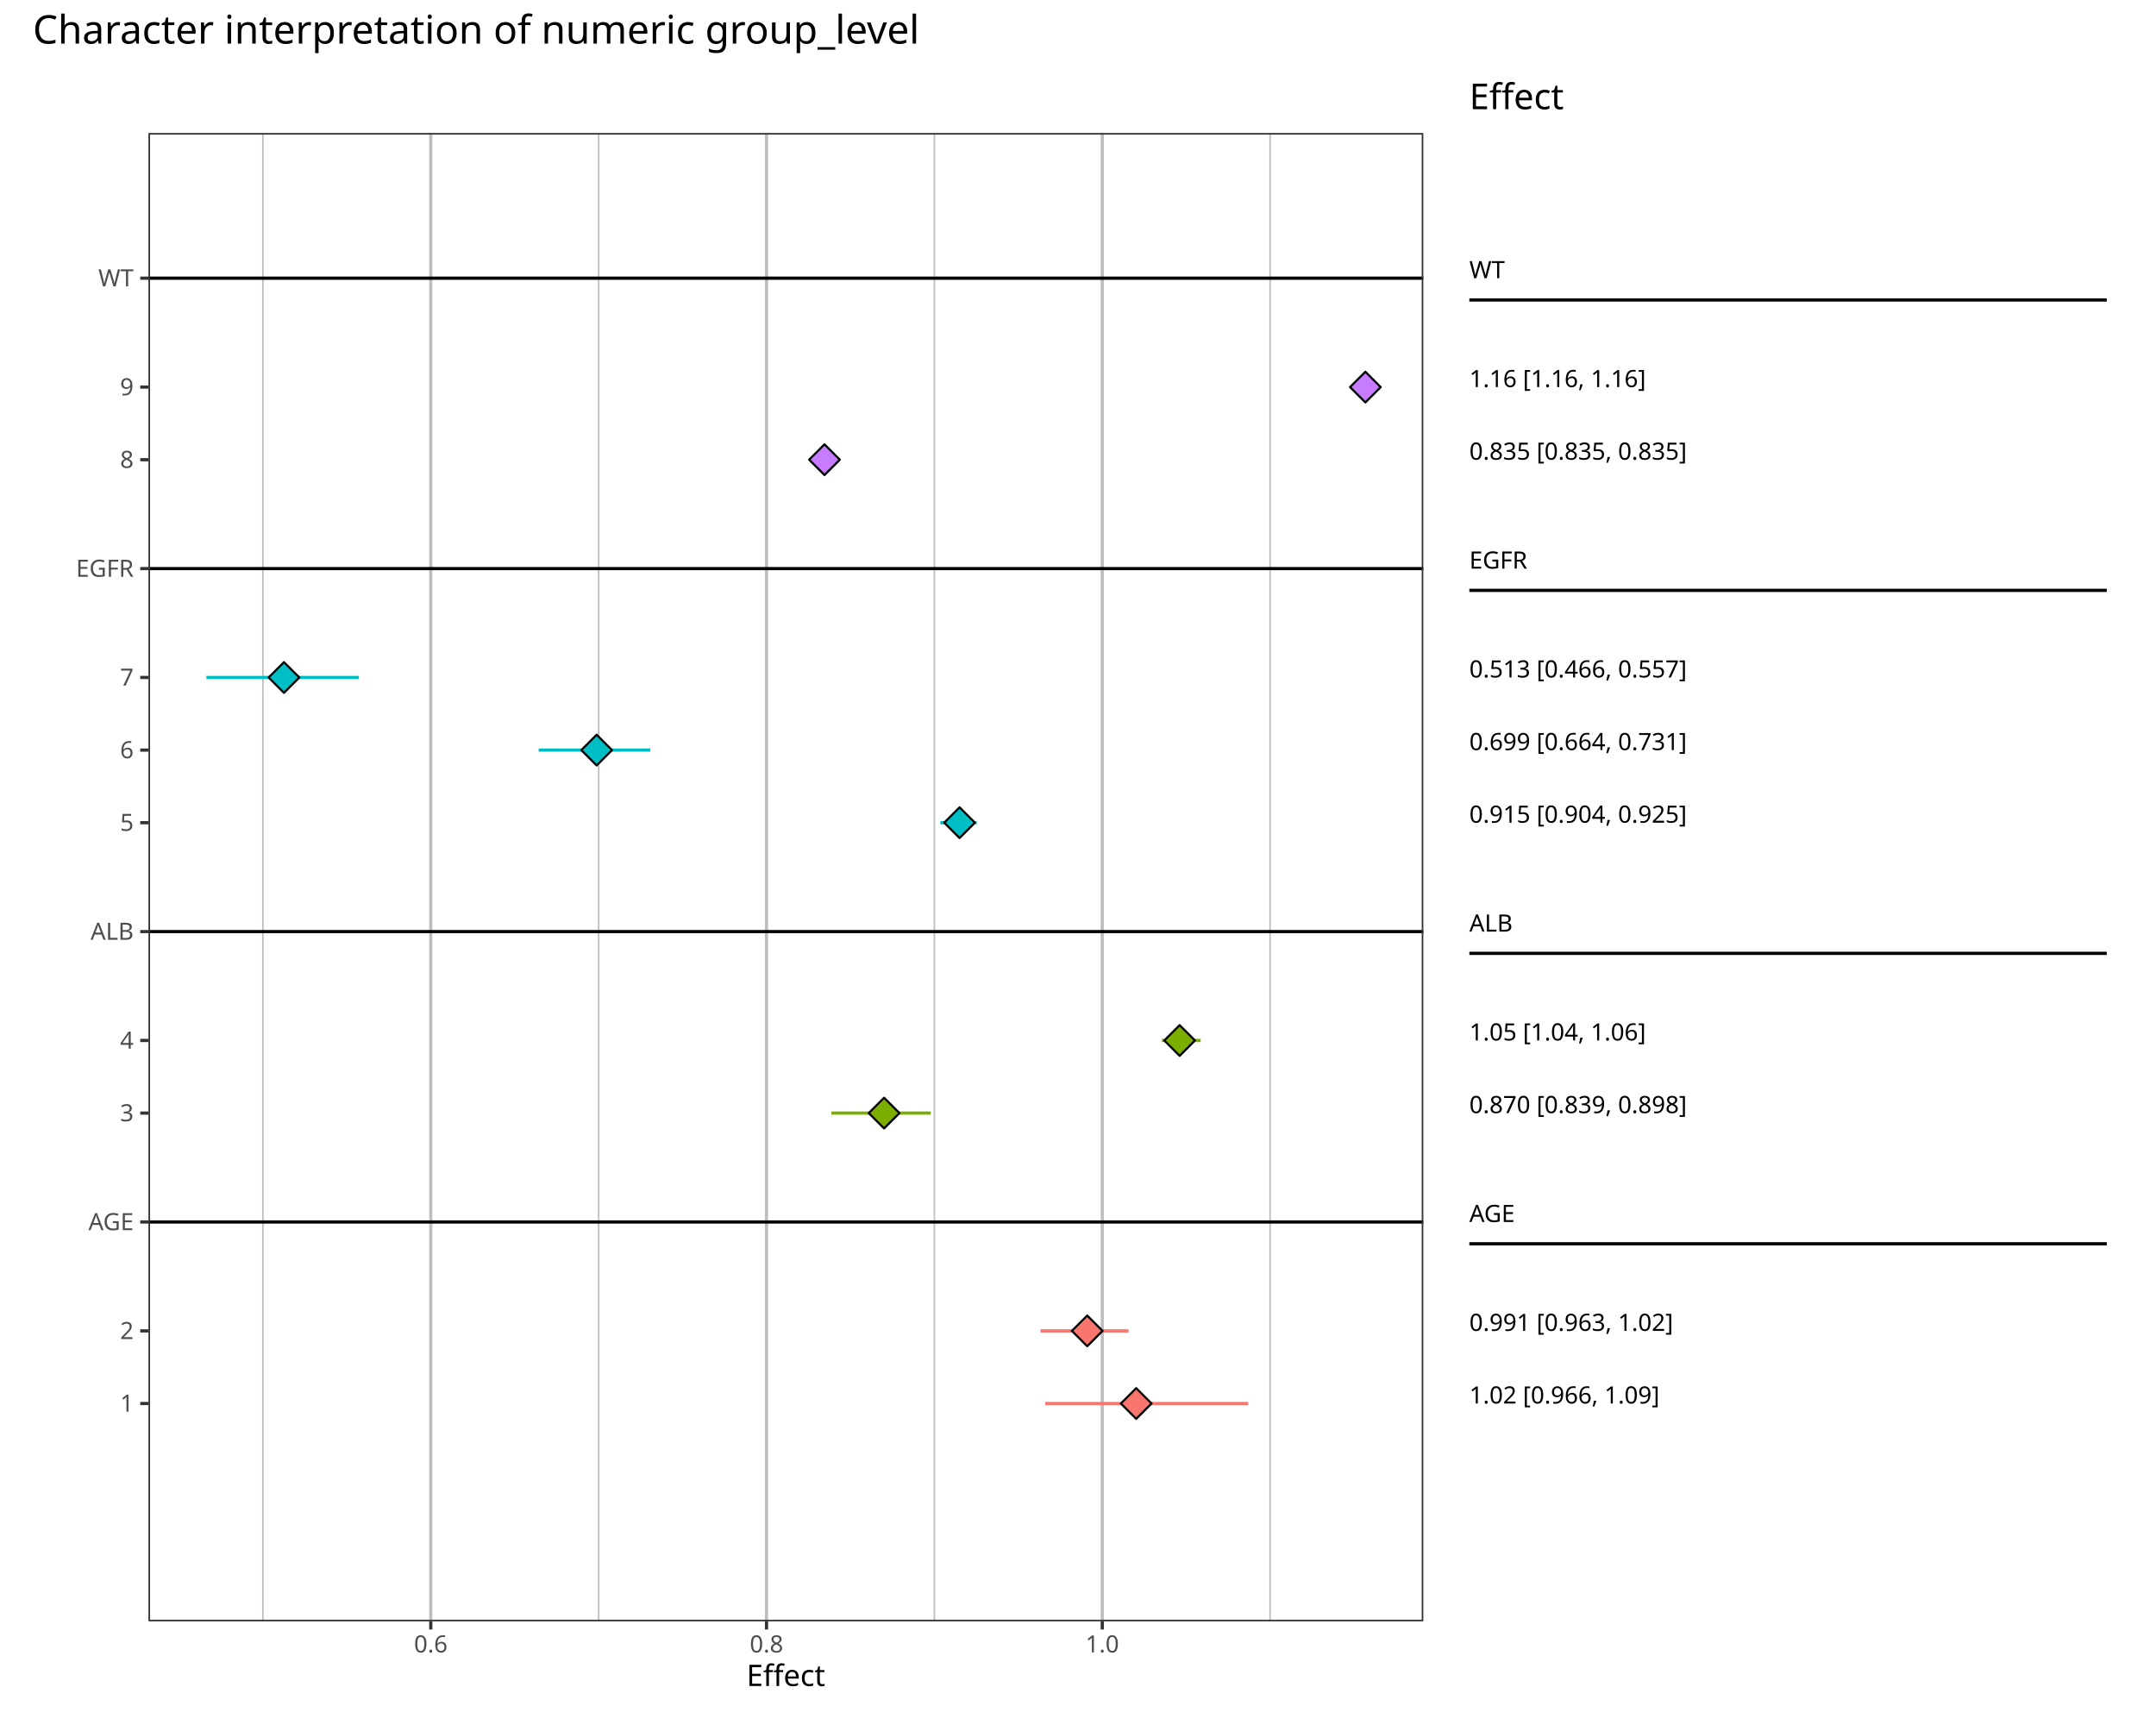
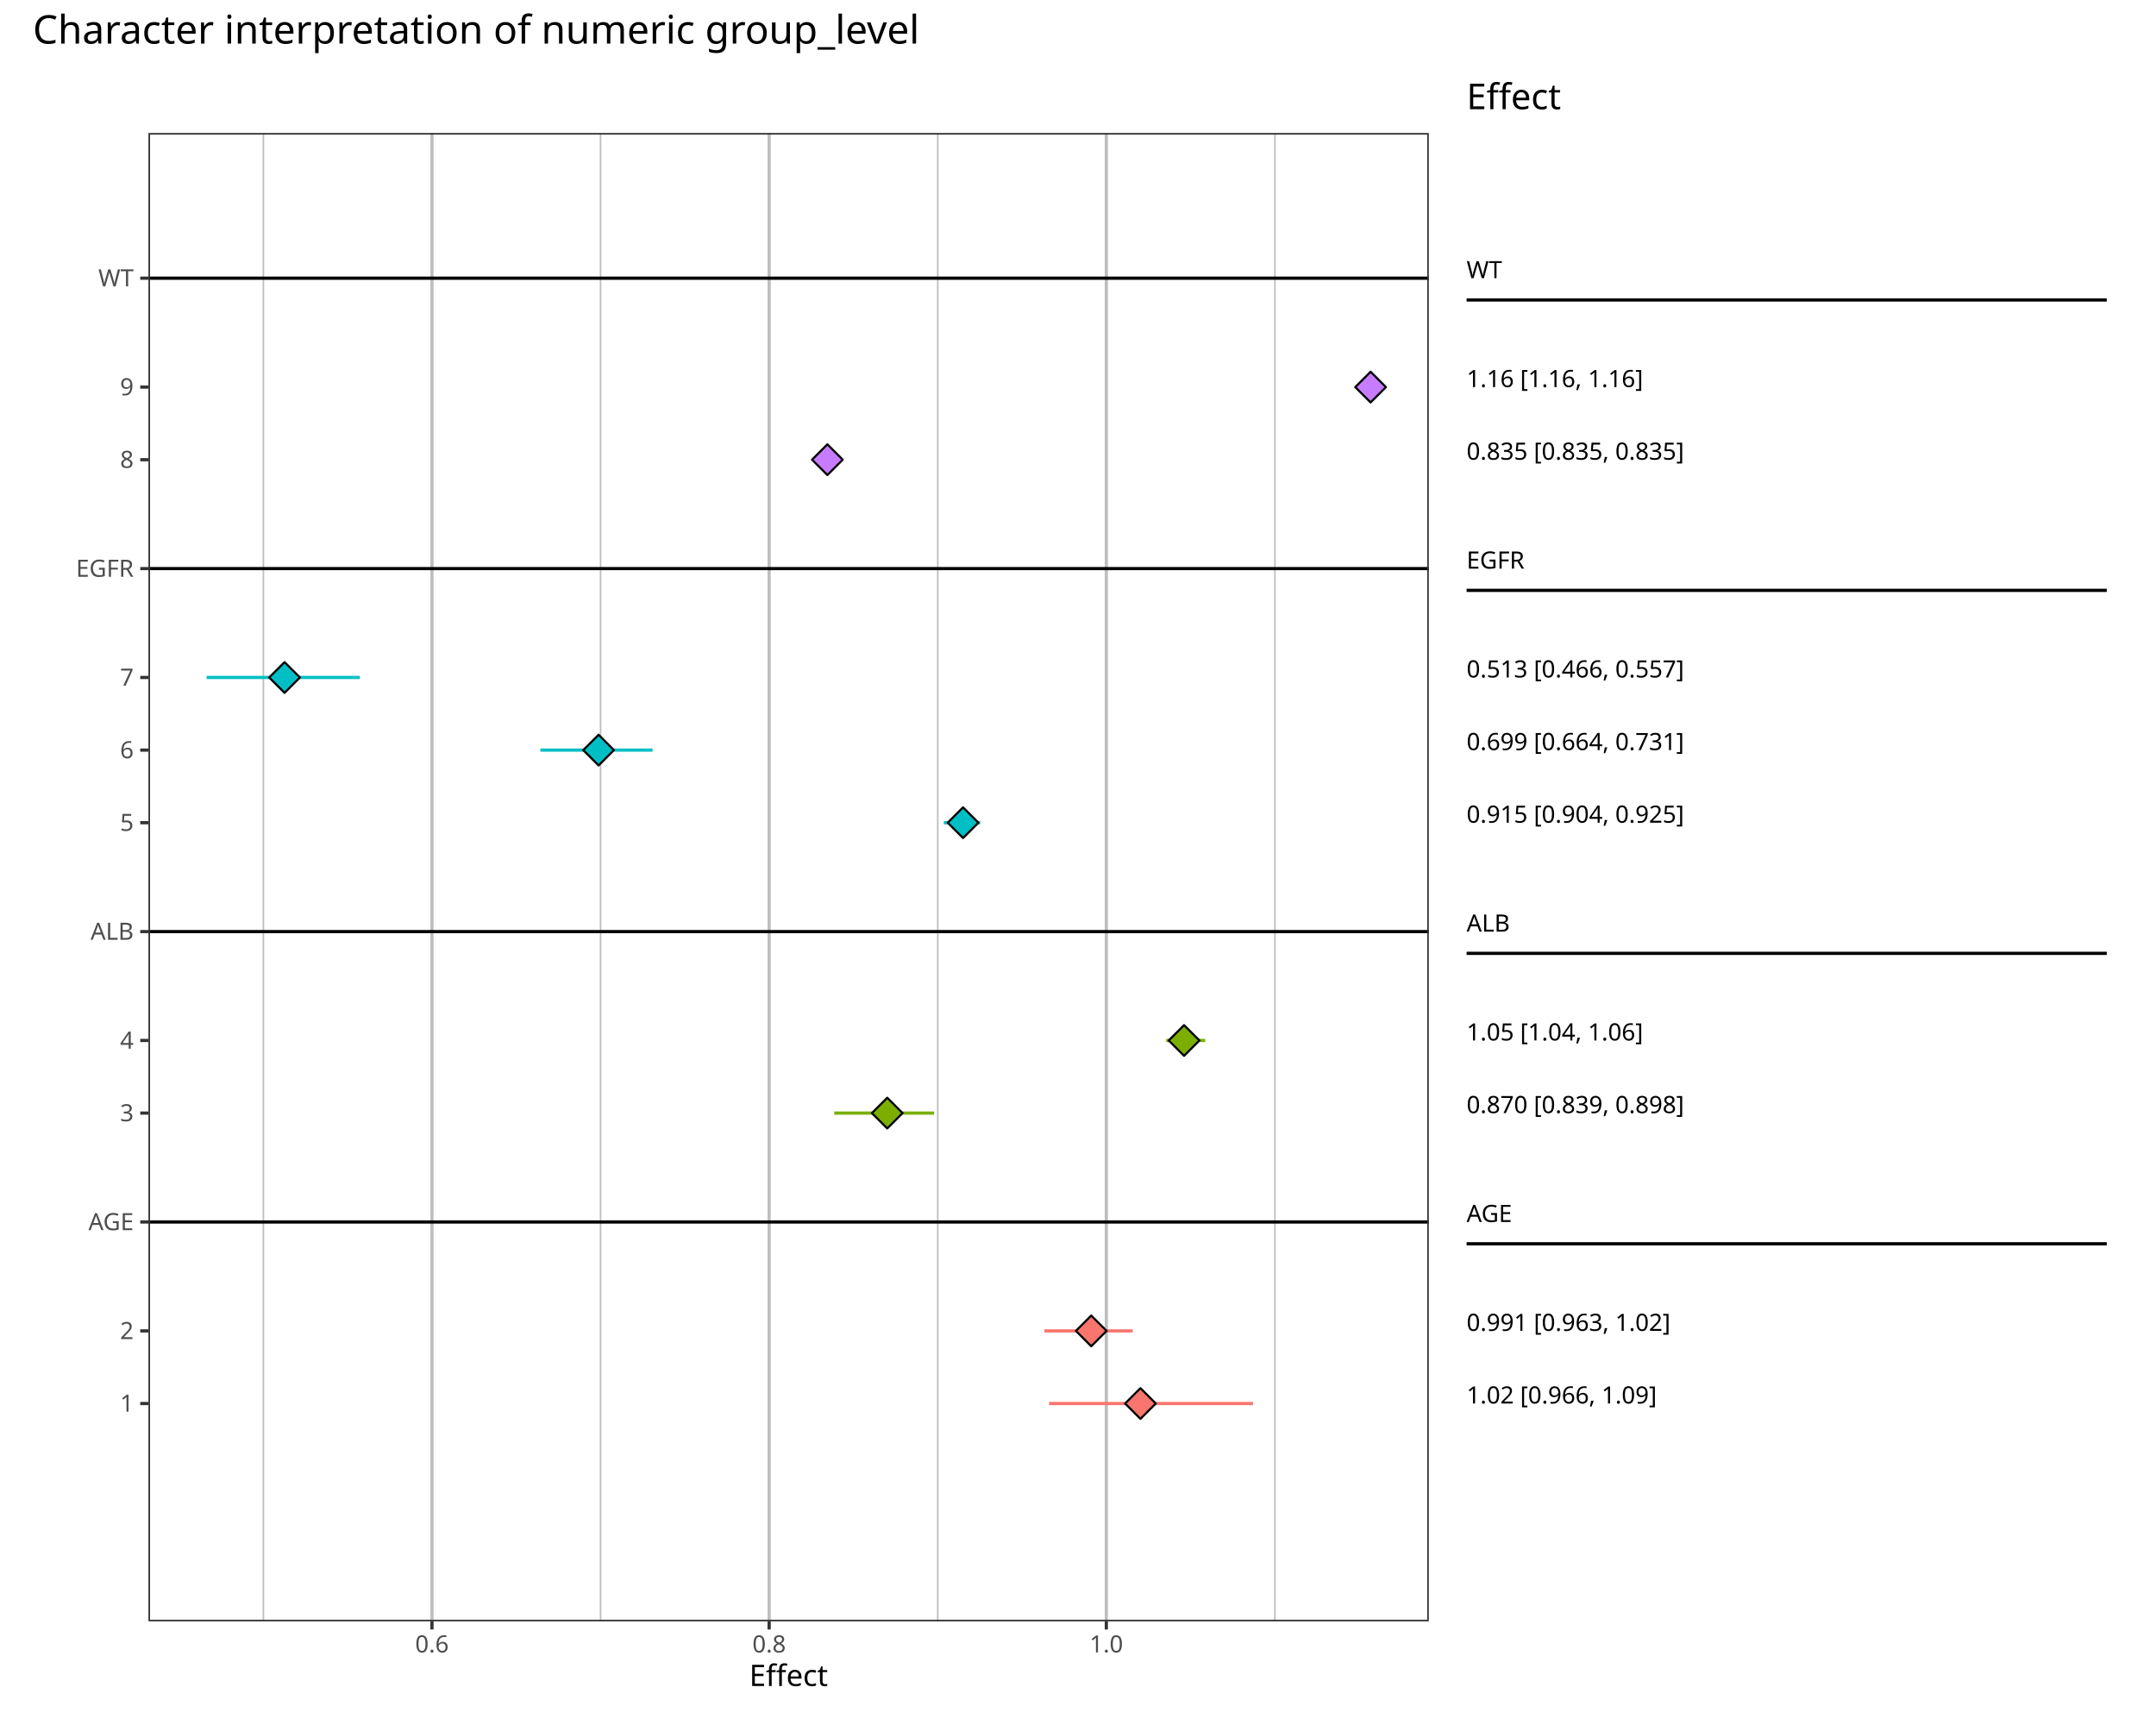
<svg xmlns="http://www.w3.org/2000/svg" class="svglite" data-engine-version="2.0" width="720.00pt" height="576.00pt" viewBox="0 0 720.00 576.00">
  <defs>
    <style type="text/css">
    .svglite line, .svglite polyline, .svglite polygon, .svglite path, .svglite rect, .svglite circle {
      fill: none;
      stroke: #000000;
      stroke-linecap: round;
      stroke-linejoin: round;
      stroke-miterlimit: 10.00;
    }
  </style>
  </defs>
  <rect width="100%" height="100%" style="stroke: none; fill: #FFFFFF;" />
  <defs>
    <clipPath id="cpMC4wMHw3MjAuMDB8MC4wMHw1NzYuMDA=">
      <rect x="0.00" y="0.00" width="720.00" height="576.00" />
    </clipPath>
  </defs>
  <g clip-path="url(#cpMC4wMHw3MjAuMDB8MC4wMHw1NzYuMDA=)">
    <rect x="0" y="0.00" width="720.00" height="576.00" style="stroke-width: 1.07; stroke: #FFFFFF; fill: #FFFFFF;" />
  </g>
  <defs>
    <clipPath id="cpNDkuNTd8NzAzLjU2fDQ0LjQxfDU0MS4zNw==">
      <rect x="49.57" y="44.41" width="653.99" height="496.97" />
    </clipPath>
  </defs>
  <g clip-path="url(#cpNDkuNTd8NzAzLjU2fDQ0LjQxfDU0MS4zNw==)">
</g>
  <g clip-path="url(#cpMC4wMHw3MjAuMDB8MC4wMHw1NzYuMDA=)">
</g>
  <g clip-path="url(#cpNDkuNTd8NzAzLjU2fDQ0LjQxfDU0MS4zNw==)">
</g>
  <g clip-path="url(#cpMC4wMHw3MjAuMDB8MC4wMHw1NzYuMDA=)">
</g>
  <g clip-path="url(#cpNDkuNTd8NzAzLjU2fDQ0LjQxfDU0MS4zNw==)">
</g>
  <g clip-path="url(#cpMC4wMHw3MjAuMDB8MC4wMHw1NzYuMDA=)">
</g>
  <defs>
-     <clipPath id="cpNS40OHw0NzYuMzJ8MjIuNzh8NTcwLjUy">
-       <rect x="5.48" y="22.78" width="470.84" height="547.74" />
+     <clipPath id="cpNS40OHw0NzguMTV8MjIuNzh8NTcwLjUy">
+       <rect x="5.48" y="22.78" width="472.67" height="547.74" />
    </clipPath>
  </defs>
-   <g clip-path="url(#cpNS40OHw0NzYuMzJ8MjIuNzh8NTcwLjUy)">
-     <rect x="5.48" y="22.78" width="470.84" height="547.74" style="stroke-width: 1.07; stroke: #FFFFFF; fill: #FFFFFF;" />
+   <g clip-path="url(#cpNS40OHw0NzguMTV8MjIuNzh8NTcwLjUy)">
+     <rect x="5.48" y="22.78" width="472.67" height="547.74" style="stroke-width: 1.07; stroke: #FFFFFF; fill: #FFFFFF;" />
  </g>
  <g clip-path="url(#cpMC4wMHw3MjAuMDB8MC4wMHw1NzYuMDA=)">
</g>
  <defs>
-     <clipPath id="cpNDkuNTd8NDc1LjMyfDQ0LjQxfDU0MS4zNw==">
-       <rect x="49.57" y="44.41" width="425.75" height="496.97" />
+     <clipPath id="cpNDc4LjE1fDcxNC41MnwyMi43OHw1NzAuNTI=">
+       <rect x="478.15" y="22.78" width="236.38" height="547.74" />
    </clipPath>
  </defs>
-   <g clip-path="url(#cpNDkuNTd8NDc1LjMyfDQ0LjQxfDU0MS4zNw==)">
-     <rect x="49.57" y="44.41" width="425.75" height="496.97" style="stroke-width: 1.07; stroke: none; fill: #FFFFFF;" />
-     <polyline points="87.80,541.37 87.80,44.41 " style="stroke-width: 0.53; stroke: #BEBEBE; stroke-linecap: butt;" />
-     <polyline points="199.92,541.37 199.92,44.41 " style="stroke-width: 0.53; stroke: #BEBEBE; stroke-linecap: butt;" />
-     <polyline points="312.04,541.37 312.04,44.41 " style="stroke-width: 0.53; stroke: #BEBEBE; stroke-linecap: butt;" />
-     <polyline points="424.15,541.37 424.15,44.41 " style="stroke-width: 0.53; stroke: #BEBEBE; stroke-linecap: butt;" />
-     <polyline points="143.86,541.37 143.86,44.41 " style="stroke-width: 1.07; stroke: #BEBEBE; stroke-linecap: butt;" />
-     <polyline points="255.98,541.37 255.98,44.41 " style="stroke-width: 1.07; stroke: #BEBEBE; stroke-linecap: butt;" />
-     <polyline points="368.10,541.37 368.10,44.41 " style="stroke-width: 1.07; stroke: #BEBEBE; stroke-linecap: butt;" />
-     <line x1="-192.50" y1="541.37" x2="-192.50" y2="44.41" style="stroke-width: 1.07; stroke-dasharray: 1.42,4.27,5.69,4.27; stroke-linecap: butt;" />
-     <polyline points="416.85,468.65 416.85,468.65 " style="stroke-width: 1.07; stroke: #F8766D; stroke-linecap: butt;" />
-     <polyline points="416.85,468.65 349.05,468.65 " style="stroke-width: 1.07; stroke: #F8766D; stroke-linecap: butt;" />
-     <polyline points="349.05,468.65 349.05,468.65 " style="stroke-width: 1.07; stroke: #F8766D; stroke-linecap: butt;" />
-     <polyline points="376.86,444.40 376.86,444.40 " style="stroke-width: 1.07; stroke: #F8766D; stroke-linecap: butt;" />
-     <polyline points="376.86,444.40 347.49,444.40 " style="stroke-width: 1.07; stroke: #F8766D; stroke-linecap: butt;" />
-     <polyline points="347.49,444.40 347.49,444.40 " style="stroke-width: 1.07; stroke: #F8766D; stroke-linecap: butt;" />
-     <polyline points="310.84,371.68 310.84,371.68 " style="stroke-width: 1.07; stroke: #7CAE00; stroke-linecap: butt;" />
-     <polyline points="310.84,371.68 277.62,371.68 " style="stroke-width: 1.07; stroke: #7CAE00; stroke-linecap: butt;" />
-     <polyline points="277.62,371.68 277.62,371.68 " style="stroke-width: 1.07; stroke: #7CAE00; stroke-linecap: butt;" />
-     <polyline points="400.97,347.43 400.97,347.43 " style="stroke-width: 1.07; stroke: #7CAE00; stroke-linecap: butt;" />
-     <polyline points="400.97,347.43 387.99,347.43 " style="stroke-width: 1.07; stroke: #7CAE00; stroke-linecap: butt;" />
-     <polyline points="387.99,347.43 387.99,347.43 " style="stroke-width: 1.07; stroke: #7CAE00; stroke-linecap: butt;" />
-     <polyline points="326.17,274.71 326.17,274.71 " style="stroke-width: 1.07; stroke: #00BFC4; stroke-linecap: butt;" />
-     <polyline points="326.17,274.71 314.04,274.71 " style="stroke-width: 1.07; stroke: #00BFC4; stroke-linecap: butt;" />
-     <polyline points="314.04,274.71 314.04,274.71 " style="stroke-width: 1.07; stroke: #00BFC4; stroke-linecap: butt;" />
-     <polyline points="217.20,250.47 217.20,250.47 " style="stroke-width: 1.07; stroke: #00BFC4; stroke-linecap: butt;" />
-     <polyline points="217.20,250.47 179.90,250.47 " style="stroke-width: 1.07; stroke: #00BFC4; stroke-linecap: butt;" />
-     <polyline points="179.90,250.47 179.90,250.47 " style="stroke-width: 1.07; stroke: #00BFC4; stroke-linecap: butt;" />
-     <polyline points="119.86,226.22 119.86,226.22 " style="stroke-width: 1.07; stroke: #00BFC4; stroke-linecap: butt;" />
-     <polyline points="119.86,226.22 68.92,226.22 " style="stroke-width: 1.07; stroke: #00BFC4; stroke-linecap: butt;" />
-     <polyline points="68.92,226.22 68.92,226.22 " style="stroke-width: 1.07; stroke: #00BFC4; stroke-linecap: butt;" />
-     <polyline points="275.34,153.50 275.34,153.50 " style="stroke-width: 1.07; stroke: #C77CFF; stroke-linecap: butt;" />
-     <polyline points="275.34,153.50 275.34,153.50 " style="stroke-width: 1.07; stroke: #C77CFF; stroke-linecap: butt;" />
-     <polyline points="275.34,153.50 275.34,153.50 " style="stroke-width: 1.07; stroke: #C77CFF; stroke-linecap: butt;" />
-     <polyline points="455.97,129.26 455.97,129.26 " style="stroke-width: 1.07; stroke: #C77CFF; stroke-linecap: butt;" />
-     <polyline points="455.97,129.26 455.97,129.26 " style="stroke-width: 1.07; stroke: #C77CFF; stroke-linecap: butt;" />
-     <polyline points="455.97,129.26 455.97,129.26 " style="stroke-width: 1.07; stroke: #C77CFF; stroke-linecap: butt;" />
-     <polygon points="379.44,473.77 384.56,468.65 379.44,463.52 374.31,468.65 " style="stroke-width: 0.71; fill: #F8766D;" />
-     <polygon points="363.08,449.53 368.20,444.40 363.08,439.28 357.95,444.40 " style="stroke-width: 0.71; fill: #F8766D;" />
-     <polygon points="295.24,376.80 300.37,371.68 295.24,366.55 290.12,371.68 " style="stroke-width: 0.71; fill: #7CAE00;" />
-     <polygon points="393.94,352.56 399.06,347.43 393.94,342.31 388.82,347.43 " style="stroke-width: 0.71; fill: #7CAE00;" />
-     <polygon points="320.45,279.83 325.57,274.71 320.45,269.58 315.32,274.71 " style="stroke-width: 0.71; fill: #00BFC4;" />
-     <polygon points="199.25,255.59 204.38,250.47 199.25,245.34 194.13,250.47 " style="stroke-width: 0.71; fill: #00BFC4;" />
-     <polygon points="94.83,231.35 99.96,226.22 94.83,221.10 89.71,226.22 " style="stroke-width: 0.71; fill: #00BFC4;" />
-     <polygon points="275.34,158.62 280.46,153.50 275.34,148.37 270.22,153.50 " style="stroke-width: 0.71; fill: #C77CFF;" />
-     <polygon points="455.97,134.38 461.09,129.26 455.97,124.13 450.85,129.26 " style="stroke-width: 0.71; fill: #C77CFF;" />
-     <line x1="49.57" y1="92.89" x2="475.32" y2="92.89" style="stroke-width: 1.07; stroke-linecap: butt;" />
-     <line x1="49.57" y1="189.86" x2="475.32" y2="189.86" style="stroke-width: 1.07; stroke-linecap: butt;" />
-     <line x1="49.57" y1="311.07" x2="475.32" y2="311.07" style="stroke-width: 1.07; stroke-linecap: butt;" />
-     <line x1="49.57" y1="408.04" x2="475.32" y2="408.04" style="stroke-width: 1.07; stroke-linecap: butt;" />
-     <rect x="49.57" y="44.41" width="425.75" height="496.97" style="stroke-width: 1.07; stroke: #333333;" />
+   <g clip-path="url(#cpNDc4LjE1fDcxNC41MnwyMi43OHw1NzAuNTI=)">
+     <rect x="478.15" y="22.78" width="236.38" height="547.74" style="stroke-width: 1.07; stroke: #FFFFFF; fill: #FFFFFF;" />
+   </g>
+   <g clip-path="url(#cpMC4wMHw3MjAuMDB8MC4wMHw1NzYuMDA=)">
+ </g>
+   <defs>
+     <clipPath id="cpNDkuNTd8NDc3LjE1fDQ0LjQxfDU0MS4zNw==">
+       <rect x="49.57" y="44.41" width="427.58" height="496.97" />
+     </clipPath>
+   </defs>
+   <g clip-path="url(#cpNDkuNTd8NDc3LjE1fDQ0LjQxfDU0MS4zNw==)">
+     <rect x="49.57" y="44.41" width="427.58" height="496.97" style="stroke-width: 1.07; stroke: none; fill: #FFFFFF;" />
+     <polyline points="87.96,541.37 87.96,44.41 " style="stroke-width: 0.53; stroke: #BEBEBE; stroke-linecap: butt;" />
+     <polyline points="200.56,541.37 200.56,44.41 " style="stroke-width: 0.53; stroke: #BEBEBE; stroke-linecap: butt;" />
+     <polyline points="313.16,541.37 313.16,44.41 " style="stroke-width: 0.53; stroke: #BEBEBE; stroke-linecap: butt;" />
+     <polyline points="425.76,541.37 425.76,44.41 " style="stroke-width: 0.53; stroke: #BEBEBE; stroke-linecap: butt;" />
+     <polyline points="144.26,541.37 144.26,44.41 " style="stroke-width: 1.07; stroke: #BEBEBE; stroke-linecap: butt;" />
+     <polyline points="256.86,541.37 256.86,44.41 " style="stroke-width: 1.07; stroke: #BEBEBE; stroke-linecap: butt;" />
+     <polyline points="369.46,541.37 369.46,44.41 " style="stroke-width: 1.07; stroke: #BEBEBE; stroke-linecap: butt;" />
+     <line x1="-193.54" y1="541.37" x2="-193.54" y2="44.41" style="stroke-width: 1.07; stroke-dasharray: 1.42,4.27,5.69,4.27; stroke-linecap: butt;" />
+     <polyline points="418.43,468.65 418.43,468.65 " style="stroke-width: 1.07; stroke: #F8766D; stroke-linecap: butt;" />
+     <polyline points="418.43,468.65 350.34,468.65 " style="stroke-width: 1.07; stroke: #F8766D; stroke-linecap: butt;" />
+     <polyline points="350.34,468.65 350.34,468.65 " style="stroke-width: 1.07; stroke: #F8766D; stroke-linecap: butt;" />
+     <polyline points="378.27,444.40 378.27,444.40 " style="stroke-width: 1.07; stroke: #F8766D; stroke-linecap: butt;" />
+     <polyline points="378.27,444.40 348.77,444.40 " style="stroke-width: 1.07; stroke: #F8766D; stroke-linecap: butt;" />
+     <polyline points="348.77,444.40 348.77,444.40 " style="stroke-width: 1.07; stroke: #F8766D; stroke-linecap: butt;" />
+     <polyline points="311.96,371.68 311.96,371.68 " style="stroke-width: 1.07; stroke: #7CAE00; stroke-linecap: butt;" />
+     <polyline points="311.96,371.68 278.60,371.68 " style="stroke-width: 1.07; stroke: #7CAE00; stroke-linecap: butt;" />
+     <polyline points="278.60,371.68 278.60,371.68 " style="stroke-width: 1.07; stroke: #7CAE00; stroke-linecap: butt;" />
+     <polyline points="402.48,347.43 402.48,347.43 " style="stroke-width: 1.07; stroke: #7CAE00; stroke-linecap: butt;" />
+     <polyline points="402.48,347.43 389.45,347.43 " style="stroke-width: 1.07; stroke: #7CAE00; stroke-linecap: butt;" />
+     <polyline points="389.45,347.43 389.45,347.43 " style="stroke-width: 1.07; stroke: #7CAE00; stroke-linecap: butt;" />
+     <polyline points="327.36,274.71 327.36,274.71 " style="stroke-width: 1.07; stroke: #00BFC4; stroke-linecap: butt;" />
+     <polyline points="327.36,274.71 315.18,274.71 " style="stroke-width: 1.07; stroke: #00BFC4; stroke-linecap: butt;" />
+     <polyline points="315.18,274.71 315.18,274.71 " style="stroke-width: 1.07; stroke: #00BFC4; stroke-linecap: butt;" />
+     <polyline points="217.91,250.47 217.91,250.47 " style="stroke-width: 1.07; stroke: #00BFC4; stroke-linecap: butt;" />
+     <polyline points="217.91,250.47 180.46,250.47 " style="stroke-width: 1.07; stroke: #00BFC4; stroke-linecap: butt;" />
+     <polyline points="180.46,250.47 180.46,250.47 " style="stroke-width: 1.07; stroke: #00BFC4; stroke-linecap: butt;" />
+     <polyline points="120.16,226.22 120.16,226.22 " style="stroke-width: 1.07; stroke: #00BFC4; stroke-linecap: butt;" />
+     <polyline points="120.16,226.22 69.01,226.22 " style="stroke-width: 1.07; stroke: #00BFC4; stroke-linecap: butt;" />
+     <polyline points="69.01,226.22 69.01,226.22 " style="stroke-width: 1.07; stroke: #00BFC4; stroke-linecap: butt;" />
+     <polyline points="276.31,153.50 276.31,153.50 " style="stroke-width: 1.07; stroke: #C77CFF; stroke-linecap: butt;" />
+     <polyline points="276.31,153.50 276.31,153.50 " style="stroke-width: 1.07; stroke: #C77CFF; stroke-linecap: butt;" />
+     <polyline points="276.31,153.50 276.31,153.50 " style="stroke-width: 1.07; stroke: #C77CFF; stroke-linecap: butt;" />
+     <polyline points="457.71,129.26 457.71,129.26 " style="stroke-width: 1.07; stroke: #C77CFF; stroke-linecap: butt;" />
+     <polyline points="457.71,129.26 457.71,129.26 " style="stroke-width: 1.07; stroke: #C77CFF; stroke-linecap: butt;" />
+     <polyline points="457.71,129.26 457.71,129.26 " style="stroke-width: 1.07; stroke: #C77CFF; stroke-linecap: butt;" />
+     <polygon points="380.85,473.77 385.97,468.65 380.85,463.52 375.73,468.65 " style="stroke-width: 0.71; fill: #F8766D;" />
+     <polygon points="364.42,449.53 369.55,444.40 364.42,439.28 359.30,444.40 " style="stroke-width: 0.71; fill: #F8766D;" />
+     <polygon points="296.30,376.80 301.42,371.68 296.30,366.55 291.17,371.68 " style="stroke-width: 0.71; fill: #7CAE00;" />
+     <polygon points="395.42,352.56 400.54,347.43 395.42,342.31 390.29,347.43 " style="stroke-width: 0.71; fill: #7CAE00;" />
+     <polygon points="321.61,279.83 326.73,274.71 321.61,269.58 316.48,274.71 " style="stroke-width: 0.71; fill: #00BFC4;" />
+     <polygon points="199.90,255.59 205.02,250.47 199.90,245.34 194.77,250.47 " style="stroke-width: 0.71; fill: #00BFC4;" />
+     <polygon points="95.03,231.35 100.15,226.22 95.03,221.10 89.90,226.22 " style="stroke-width: 0.71; fill: #00BFC4;" />
+     <polygon points="276.31,158.62 281.43,153.50 276.31,148.37 271.18,153.50 " style="stroke-width: 0.71; fill: #C77CFF;" />
+     <polygon points="457.71,134.38 462.84,129.26 457.71,124.13 452.59,129.26 " style="stroke-width: 0.71; fill: #C77CFF;" />
+     <line x1="49.57" y1="92.89" x2="477.15" y2="92.89" style="stroke-width: 1.07; stroke-linecap: butt;" />
+     <line x1="49.57" y1="189.86" x2="477.15" y2="189.86" style="stroke-width: 1.07; stroke-linecap: butt;" />
+     <line x1="49.57" y1="311.07" x2="477.15" y2="311.07" style="stroke-width: 1.07; stroke-linecap: butt;" />
+     <line x1="49.57" y1="408.04" x2="477.15" y2="408.04" style="stroke-width: 1.07; stroke-linecap: butt;" />
+     <rect x="49.57" y="44.41" width="427.58" height="496.97" style="stroke-width: 1.07; stroke: #333333;" />
  </g>
  <g clip-path="url(#cpMC4wMHw3MjAuMDB8MC4wMHw1NzYuMDA=)">
    <text x="44.64" y="95.62" text-anchor="end" style="font-size: 7.94px; fill: #4D4D4D; font-family: sans;" textLength="12.34px" lengthAdjust="spacingAndGlyphs">WT</text>
    <text x="44.64" y="131.99" text-anchor="end" style="font-size: 7.94px; fill: #4D4D4D; font-family: sans;" textLength="4.41px" lengthAdjust="spacingAndGlyphs">9</text>
    <text x="44.64" y="156.23" text-anchor="end" style="font-size: 7.94px; fill: #4D4D4D; font-family: sans;" textLength="4.41px" lengthAdjust="spacingAndGlyphs">8</text>
    <text x="44.64" y="192.59" text-anchor="end" style="font-size: 7.94px; fill: #4D4D4D; font-family: sans;" textLength="22.05px" lengthAdjust="spacingAndGlyphs">EGFR</text>
    <text x="44.64" y="228.95" text-anchor="end" style="font-size: 7.94px; fill: #4D4D4D; font-family: sans;" textLength="4.41px" lengthAdjust="spacingAndGlyphs">7</text>
    <text x="44.64" y="253.20" text-anchor="end" style="font-size: 7.94px; fill: #4D4D4D; font-family: sans;" textLength="4.41px" lengthAdjust="spacingAndGlyphs">6</text>
    <text x="44.64" y="277.44" text-anchor="end" style="font-size: 7.94px; fill: #4D4D4D; font-family: sans;" textLength="4.41px" lengthAdjust="spacingAndGlyphs">5</text>
    <text x="44.64" y="313.80" text-anchor="end" style="font-size: 7.94px; fill: #4D4D4D; font-family: sans;" textLength="15.01px" lengthAdjust="spacingAndGlyphs">ALB</text>
    <text x="44.64" y="350.17" text-anchor="end" style="font-size: 7.94px; fill: #4D4D4D; font-family: sans;" textLength="4.41px" lengthAdjust="spacingAndGlyphs">4</text>
    <text x="44.64" y="374.41" text-anchor="end" style="font-size: 7.94px; fill: #4D4D4D; font-family: sans;" textLength="4.41px" lengthAdjust="spacingAndGlyphs">3</text>
    <text x="44.64" y="410.77" text-anchor="end" style="font-size: 7.94px; fill: #4D4D4D; font-family: sans;" textLength="16.77px" lengthAdjust="spacingAndGlyphs">AGE</text>
    <text x="44.64" y="447.13" text-anchor="end" style="font-size: 7.94px; fill: #4D4D4D; font-family: sans;" textLength="4.41px" lengthAdjust="spacingAndGlyphs">2</text>
    <text x="44.64" y="471.38" text-anchor="end" style="font-size: 7.94px; fill: #4D4D4D; font-family: sans;" textLength="4.41px" lengthAdjust="spacingAndGlyphs">1</text>
    <polyline points="46.83,92.89 49.57,92.89 " style="stroke-width: 1.07; stroke: #333333; stroke-linecap: butt;" />
    <polyline points="46.83,129.26 49.57,129.26 " style="stroke-width: 1.07; stroke: #333333; stroke-linecap: butt;" />
    <polyline points="46.83,153.50 49.57,153.50 " style="stroke-width: 1.07; stroke: #333333; stroke-linecap: butt;" />
    <polyline points="46.83,189.86 49.57,189.86 " style="stroke-width: 1.07; stroke: #333333; stroke-linecap: butt;" />
    <polyline points="46.83,226.22 49.57,226.22 " style="stroke-width: 1.07; stroke: #333333; stroke-linecap: butt;" />
    <polyline points="46.83,250.47 49.57,250.47 " style="stroke-width: 1.07; stroke: #333333; stroke-linecap: butt;" />
    <polyline points="46.83,274.71 49.57,274.71 " style="stroke-width: 1.07; stroke: #333333; stroke-linecap: butt;" />
    <polyline points="46.83,311.07 49.57,311.07 " style="stroke-width: 1.07; stroke: #333333; stroke-linecap: butt;" />
    <polyline points="46.83,347.43 49.57,347.43 " style="stroke-width: 1.07; stroke: #333333; stroke-linecap: butt;" />
    <polyline points="46.83,371.68 49.57,371.68 " style="stroke-width: 1.07; stroke: #333333; stroke-linecap: butt;" />
    <polyline points="46.83,408.04 49.57,408.04 " style="stroke-width: 1.07; stroke: #333333; stroke-linecap: butt;" />
    <polyline points="46.83,444.40 49.57,444.40 " style="stroke-width: 1.07; stroke: #333333; stroke-linecap: butt;" />
    <polyline points="46.83,468.65 49.57,468.65 " style="stroke-width: 1.07; stroke: #333333; stroke-linecap: butt;" />
-     <polyline points="143.86,544.11 143.86,541.37 " style="stroke-width: 1.07; stroke: #333333; stroke-linecap: butt;" />
-     <polyline points="255.98,544.11 255.98,541.37 " style="stroke-width: 1.07; stroke: #333333; stroke-linecap: butt;" />
-     <polyline points="368.10,544.11 368.10,541.37 " style="stroke-width: 1.07; stroke: #333333; stroke-linecap: butt;" />
-     <text x="143.86" y="551.77" text-anchor="middle" style="font-size: 7.94px; fill: #4D4D4D; font-family: sans;" textLength="11.03px" lengthAdjust="spacingAndGlyphs">0.6</text>
-     <text x="255.98" y="551.77" text-anchor="middle" style="font-size: 7.94px; fill: #4D4D4D; font-family: sans;" textLength="11.03px" lengthAdjust="spacingAndGlyphs">0.8</text>
-     <text x="368.10" y="551.77" text-anchor="middle" style="font-size: 7.94px; fill: #4D4D4D; font-family: sans;" textLength="11.03px" lengthAdjust="spacingAndGlyphs">1.0</text>
-     <text x="262.45" y="562.98" text-anchor="middle" style="font-size: 9.92px; font-family: sans;" textLength="25.37px" lengthAdjust="spacingAndGlyphs">Effect</text>
+     <polyline points="144.26,544.11 144.26,541.37 " style="stroke-width: 1.07; stroke: #333333; stroke-linecap: butt;" />
+     <polyline points="256.86,544.11 256.86,541.37 " style="stroke-width: 1.07; stroke: #333333; stroke-linecap: butt;" />
+     <polyline points="369.46,544.11 369.46,541.37 " style="stroke-width: 1.07; stroke: #333333; stroke-linecap: butt;" />
+     <text x="144.26" y="551.77" text-anchor="middle" style="font-size: 7.94px; fill: #4D4D4D; font-family: sans;" textLength="11.03px" lengthAdjust="spacingAndGlyphs">0.6</text>
+     <text x="256.86" y="551.77" text-anchor="middle" style="font-size: 7.94px; fill: #4D4D4D; font-family: sans;" textLength="11.03px" lengthAdjust="spacingAndGlyphs">0.8</text>
+     <text x="369.46" y="551.77" text-anchor="middle" style="font-size: 7.94px; fill: #4D4D4D; font-family: sans;" textLength="11.03px" lengthAdjust="spacingAndGlyphs">1.0</text>
+     <text x="263.36" y="562.98" text-anchor="middle" style="font-size: 9.92px; font-family: sans;" textLength="25.37px" lengthAdjust="spacingAndGlyphs">Effect</text>
  </g>
  <defs>
-     <clipPath id="cpNDc2LjMyfDcxNC41MnwyMi43OHw1NzAuNTI=">
-       <rect x="476.32" y="22.78" width="238.20" height="547.74" />
+     <clipPath id="cpNDg5Ljc3fDcwMy41Nnw0NC40MXw1NDEuMzc=">
+       <rect x="489.77" y="44.41" width="213.79" height="496.97" />
    </clipPath>
  </defs>
-   <g clip-path="url(#cpNDc2LjMyfDcxNC41MnwyMi43OHw1NzAuNTI=)">
-     <rect x="476.32" y="22.78" width="238.20" height="547.74" style="stroke-width: 1.07; stroke: #FFFFFF; fill: #FFFFFF;" />
+   <g clip-path="url(#cpNDg5Ljc3fDcwMy41Nnw0NC40MXw1NDEuMzc=)">
+     <rect x="489.77" y="44.41" width="213.79" height="496.97" style="stroke-width: 1.07; stroke: none; fill: #FFFFFF;" />
+     <text x="489.77" y="92.89" style="font-size: 7.97px; font-family: sans;" textLength="12.39px" lengthAdjust="spacingAndGlyphs">WT</text>
+     <text x="489.77" y="129.26" style="font-size: 7.97px; font-family: sans;" textLength="57.59px" lengthAdjust="spacingAndGlyphs">1.16 [1.16, 1.16]</text>
+     <text x="489.77" y="153.50" style="font-size: 7.97px; font-family: sans;" textLength="70.88px" lengthAdjust="spacingAndGlyphs">0.835 [0.835, 0.835]</text>
+     <text x="489.77" y="189.86" style="font-size: 7.97px; font-family: sans;" textLength="22.14px" lengthAdjust="spacingAndGlyphs">EGFR</text>
+     <text x="489.77" y="226.22" style="font-size: 7.97px; font-family: sans;" textLength="70.88px" lengthAdjust="spacingAndGlyphs">0.513 [0.466, 0.557]</text>
+     <text x="489.77" y="250.47" style="font-size: 7.97px; font-family: sans;" textLength="70.88px" lengthAdjust="spacingAndGlyphs">0.699 [0.664, 0.731]</text>
+     <text x="489.77" y="274.71" style="font-size: 7.97px; font-family: sans;" textLength="70.88px" lengthAdjust="spacingAndGlyphs">0.915 [0.904, 0.925]</text>
+     <text x="489.77" y="311.07" style="font-size: 7.97px; font-family: sans;" textLength="15.06px" lengthAdjust="spacingAndGlyphs">ALB</text>
+     <text x="489.77" y="347.43" style="font-size: 7.97px; font-family: sans;" textLength="57.59px" lengthAdjust="spacingAndGlyphs">1.05 [1.04, 1.06]</text>
+     <text x="489.77" y="371.68" style="font-size: 7.97px; font-family: sans;" textLength="70.88px" lengthAdjust="spacingAndGlyphs">0.870 [0.839, 0.898]</text>
+     <text x="489.77" y="408.04" style="font-size: 7.97px; font-family: sans;" textLength="16.83px" lengthAdjust="spacingAndGlyphs">AGE</text>
+     <text x="489.77" y="444.40" style="font-size: 7.97px; font-family: sans;" textLength="66.45px" lengthAdjust="spacingAndGlyphs">0.991 [0.963, 1.02]</text>
+     <text x="489.77" y="468.65" style="font-size: 7.97px; font-family: sans;" textLength="62.02px" lengthAdjust="spacingAndGlyphs">1.02 [0.966, 1.09]</text>
+     <line x1="489.77" y1="100.16" x2="703.56" y2="100.16" style="stroke-width: 1.07; stroke-linecap: butt;" />
+     <line x1="489.77" y1="197.13" x2="703.56" y2="197.13" style="stroke-width: 1.07; stroke-linecap: butt;" />
+     <line x1="489.77" y1="318.34" x2="703.56" y2="318.34" style="stroke-width: 1.07; stroke-linecap: butt;" />
+     <line x1="489.77" y1="415.31" x2="703.56" y2="415.31" style="stroke-width: 1.07; stroke-linecap: butt;" />
  </g>
  <g clip-path="url(#cpMC4wMHw3MjAuMDB8MC4wMHw1NzYuMDA=)">
- </g>
-   <defs>
-     <clipPath id="cpNDkwLjY5fDcwMy41Nnw0NC40MXw1NDEuMzc=">
-       <rect x="490.69" y="44.41" width="212.88" height="496.97" />
-     </clipPath>
-   </defs>
-   <g clip-path="url(#cpNDkwLjY5fDcwMy41Nnw0NC40MXw1NDEuMzc=)">
-     <rect x="490.69" y="44.41" width="212.88" height="496.97" style="stroke-width: 1.07; stroke: none; fill: #FFFFFF;" />
-     <text x="490.69" y="92.89" style="font-size: 7.97px; font-family: sans;" textLength="12.39px" lengthAdjust="spacingAndGlyphs">WT</text>
-     <text x="490.69" y="129.26" style="font-size: 7.97px; font-family: sans;" textLength="57.59px" lengthAdjust="spacingAndGlyphs">1.16 [1.16, 1.16]</text>
-     <text x="490.69" y="153.50" style="font-size: 7.97px; font-family: sans;" textLength="70.88px" lengthAdjust="spacingAndGlyphs">0.835 [0.835, 0.835]</text>
-     <text x="490.69" y="189.86" style="font-size: 7.97px; font-family: sans;" textLength="22.14px" lengthAdjust="spacingAndGlyphs">EGFR</text>
-     <text x="490.69" y="226.22" style="font-size: 7.97px; font-family: sans;" textLength="70.88px" lengthAdjust="spacingAndGlyphs">0.513 [0.466, 0.557]</text>
-     <text x="490.69" y="250.47" style="font-size: 7.97px; font-family: sans;" textLength="70.88px" lengthAdjust="spacingAndGlyphs">0.699 [0.664, 0.731]</text>
-     <text x="490.69" y="274.71" style="font-size: 7.97px; font-family: sans;" textLength="70.88px" lengthAdjust="spacingAndGlyphs">0.915 [0.904, 0.925]</text>
-     <text x="490.69" y="311.07" style="font-size: 7.97px; font-family: sans;" textLength="15.06px" lengthAdjust="spacingAndGlyphs">ALB</text>
-     <text x="490.69" y="347.43" style="font-size: 7.97px; font-family: sans;" textLength="57.59px" lengthAdjust="spacingAndGlyphs">1.05 [1.04, 1.06]</text>
-     <text x="490.69" y="371.68" style="font-size: 7.97px; font-family: sans;" textLength="70.88px" lengthAdjust="spacingAndGlyphs">0.870 [0.839, 0.898]</text>
-     <text x="490.69" y="408.04" style="font-size: 7.97px; font-family: sans;" textLength="16.83px" lengthAdjust="spacingAndGlyphs">AGE</text>
-     <text x="490.69" y="444.40" style="font-size: 7.97px; font-family: sans;" textLength="66.45px" lengthAdjust="spacingAndGlyphs">0.991 [0.963, 1.02]</text>
-     <text x="490.69" y="468.65" style="font-size: 7.97px; font-family: sans;" textLength="62.02px" lengthAdjust="spacingAndGlyphs">1.02 [0.966, 1.09]</text>
-     <line x1="490.69" y1="100.16" x2="703.56" y2="100.16" style="stroke-width: 1.07; stroke-linecap: butt;" />
-     <line x1="490.69" y1="197.13" x2="703.56" y2="197.13" style="stroke-width: 1.07; stroke-linecap: butt;" />
-     <line x1="490.69" y1="318.34" x2="703.56" y2="318.34" style="stroke-width: 1.07; stroke-linecap: butt;" />
-     <line x1="490.69" y1="415.31" x2="703.56" y2="415.31" style="stroke-width: 1.07; stroke-linecap: butt;" />
-   </g>
-   <g clip-path="url(#cpMC4wMHw3MjAuMDB8MC4wMHw1NzYuMDA=)">
-     <polyline points="490.69,541.37 703.56,541.37 " style="stroke-width: 1.07; stroke: #FFFFFF; stroke-linecap: butt;" />
-     <polyline points="490.69,544.11 490.69,541.37 " style="stroke-width: 1.07; stroke: #FFFFFF; stroke-linecap: butt;" />
-     <polyline points="533.26,544.11 533.26,541.37 " style="stroke-width: 1.07; stroke: #FFFFFF; stroke-linecap: butt;" />
-     <polyline points="575.84,544.11 575.84,541.37 " style="stroke-width: 1.07; stroke: #FFFFFF; stroke-linecap: butt;" />
-     <polyline points="618.41,544.11 618.41,541.37 " style="stroke-width: 1.07; stroke: #FFFFFF; stroke-linecap: butt;" />
-     <polyline points="660.99,544.11 660.99,541.37 " style="stroke-width: 1.07; stroke: #FFFFFF; stroke-linecap: butt;" />
+     <polyline points="489.77,541.37 703.56,541.37 " style="stroke-width: 1.07; stroke: #FFFFFF; stroke-linecap: butt;" />
+     <polyline points="489.77,544.11 489.77,541.37 " style="stroke-width: 1.07; stroke: #FFFFFF; stroke-linecap: butt;" />
+     <polyline points="532.53,544.11 532.53,541.37 " style="stroke-width: 1.07; stroke: #FFFFFF; stroke-linecap: butt;" />
+     <polyline points="575.29,544.11 575.29,541.37 " style="stroke-width: 1.07; stroke: #FFFFFF; stroke-linecap: butt;" />
+     <polyline points="618.05,544.11 618.05,541.37 " style="stroke-width: 1.07; stroke: #FFFFFF; stroke-linecap: butt;" />
+     <polyline points="660.80,544.11 660.80,541.37 " style="stroke-width: 1.07; stroke: #FFFFFF; stroke-linecap: butt;" />
    <polyline points="703.56,544.11 703.56,541.37 " style="stroke-width: 1.07; stroke: #FFFFFF; stroke-linecap: butt;" />
-     <text x="490.69" y="551.77" text-anchor="middle" style="font-size: 7.94px; fill: #FFFFFF; font-family: sans;" textLength="11.03px" lengthAdjust="spacingAndGlyphs">1.0</text>
-     <text x="533.26" y="551.77" text-anchor="middle" style="font-size: 7.94px; fill: #FFFFFF; font-family: sans;" textLength="11.03px" lengthAdjust="spacingAndGlyphs">1.1</text>
-     <text x="575.84" y="551.77" text-anchor="middle" style="font-size: 7.94px; fill: #FFFFFF; font-family: sans;" textLength="11.03px" lengthAdjust="spacingAndGlyphs">1.2</text>
-     <text x="618.41" y="551.77" text-anchor="middle" style="font-size: 7.94px; fill: #FFFFFF; font-family: sans;" textLength="11.03px" lengthAdjust="spacingAndGlyphs">1.3</text>
-     <text x="660.99" y="551.77" text-anchor="middle" style="font-size: 7.94px; fill: #FFFFFF; font-family: sans;" textLength="11.03px" lengthAdjust="spacingAndGlyphs">1.4</text>
+     <text x="489.77" y="551.77" text-anchor="middle" style="font-size: 7.94px; fill: #FFFFFF; font-family: sans;" textLength="11.03px" lengthAdjust="spacingAndGlyphs">1.0</text>
+     <text x="532.53" y="551.77" text-anchor="middle" style="font-size: 7.94px; fill: #FFFFFF; font-family: sans;" textLength="11.03px" lengthAdjust="spacingAndGlyphs">1.1</text>
+     <text x="575.29" y="551.77" text-anchor="middle" style="font-size: 7.94px; fill: #FFFFFF; font-family: sans;" textLength="11.03px" lengthAdjust="spacingAndGlyphs">1.2</text>
+     <text x="618.05" y="551.77" text-anchor="middle" style="font-size: 7.94px; fill: #FFFFFF; font-family: sans;" textLength="11.03px" lengthAdjust="spacingAndGlyphs">1.3</text>
+     <text x="660.80" y="551.77" text-anchor="middle" style="font-size: 7.94px; fill: #FFFFFF; font-family: sans;" textLength="11.03px" lengthAdjust="spacingAndGlyphs">1.4</text>
    <text x="703.56" y="551.77" text-anchor="middle" style="font-size: 7.94px; fill: #FFFFFF; font-family: sans;" textLength="11.03px" lengthAdjust="spacingAndGlyphs">1.5</text>
-     <text x="490.69" y="36.46" style="font-size: 11.91px; font-family: sans;" textLength="30.44px" lengthAdjust="spacingAndGlyphs">Effect</text>
+     <text x="489.77" y="36.46" style="font-size: 11.91px; font-family: sans;" textLength="30.44px" lengthAdjust="spacingAndGlyphs">Effect</text>
    <text x="10.96" y="14.56" style="font-size: 13.20px; font-family: sans;" textLength="275.90px" lengthAdjust="spacingAndGlyphs">Character interpretation of numeric group_level</text>
  </g>
</svg>
